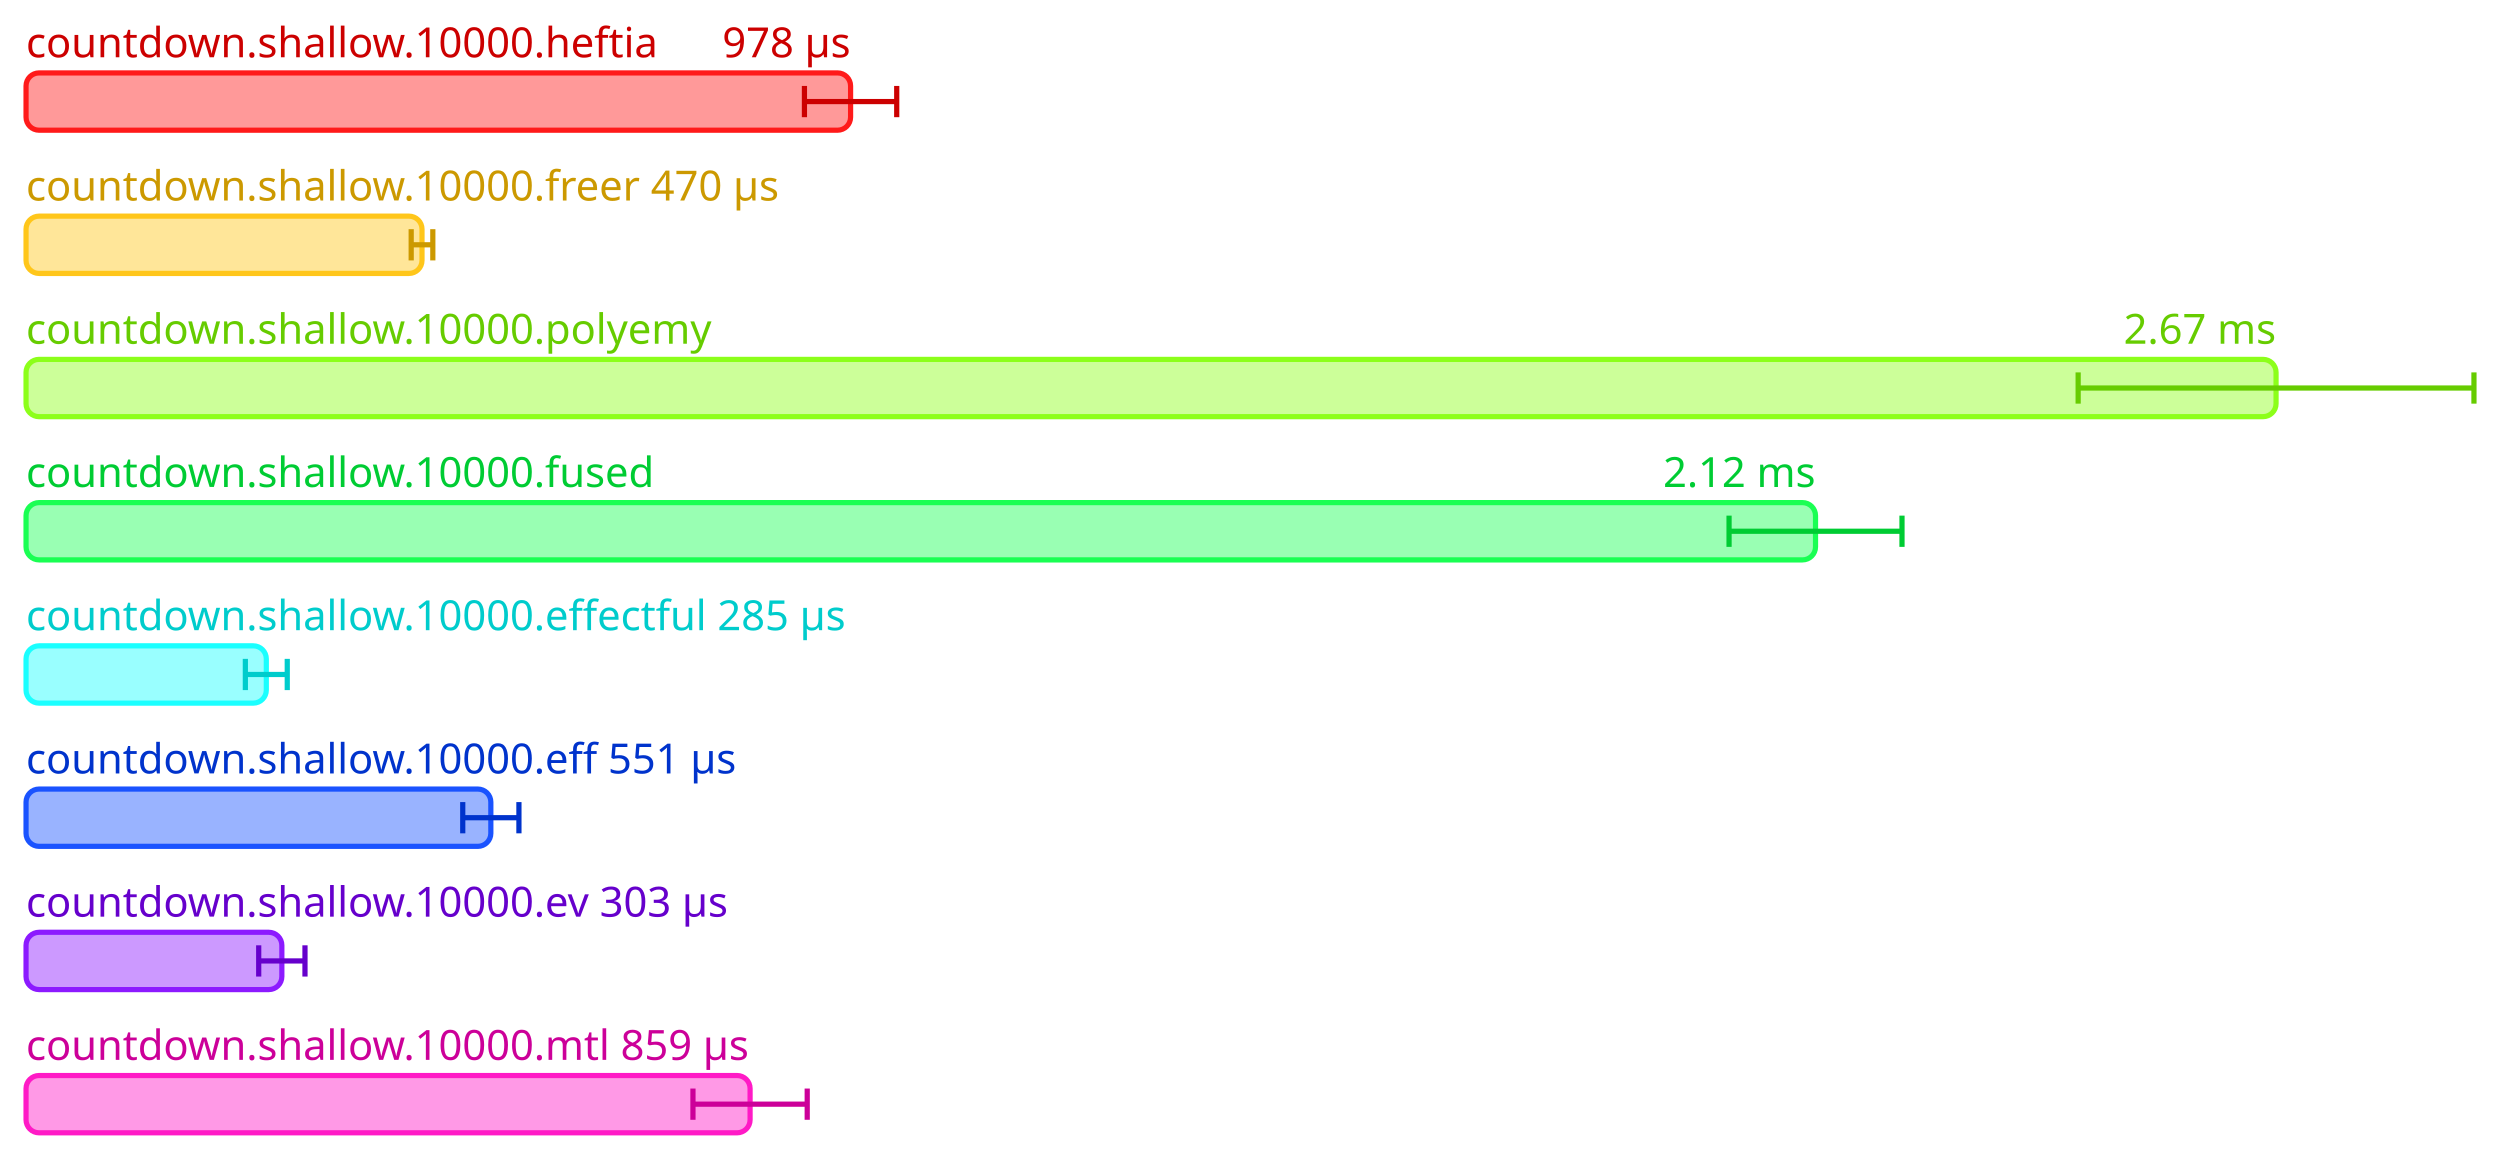
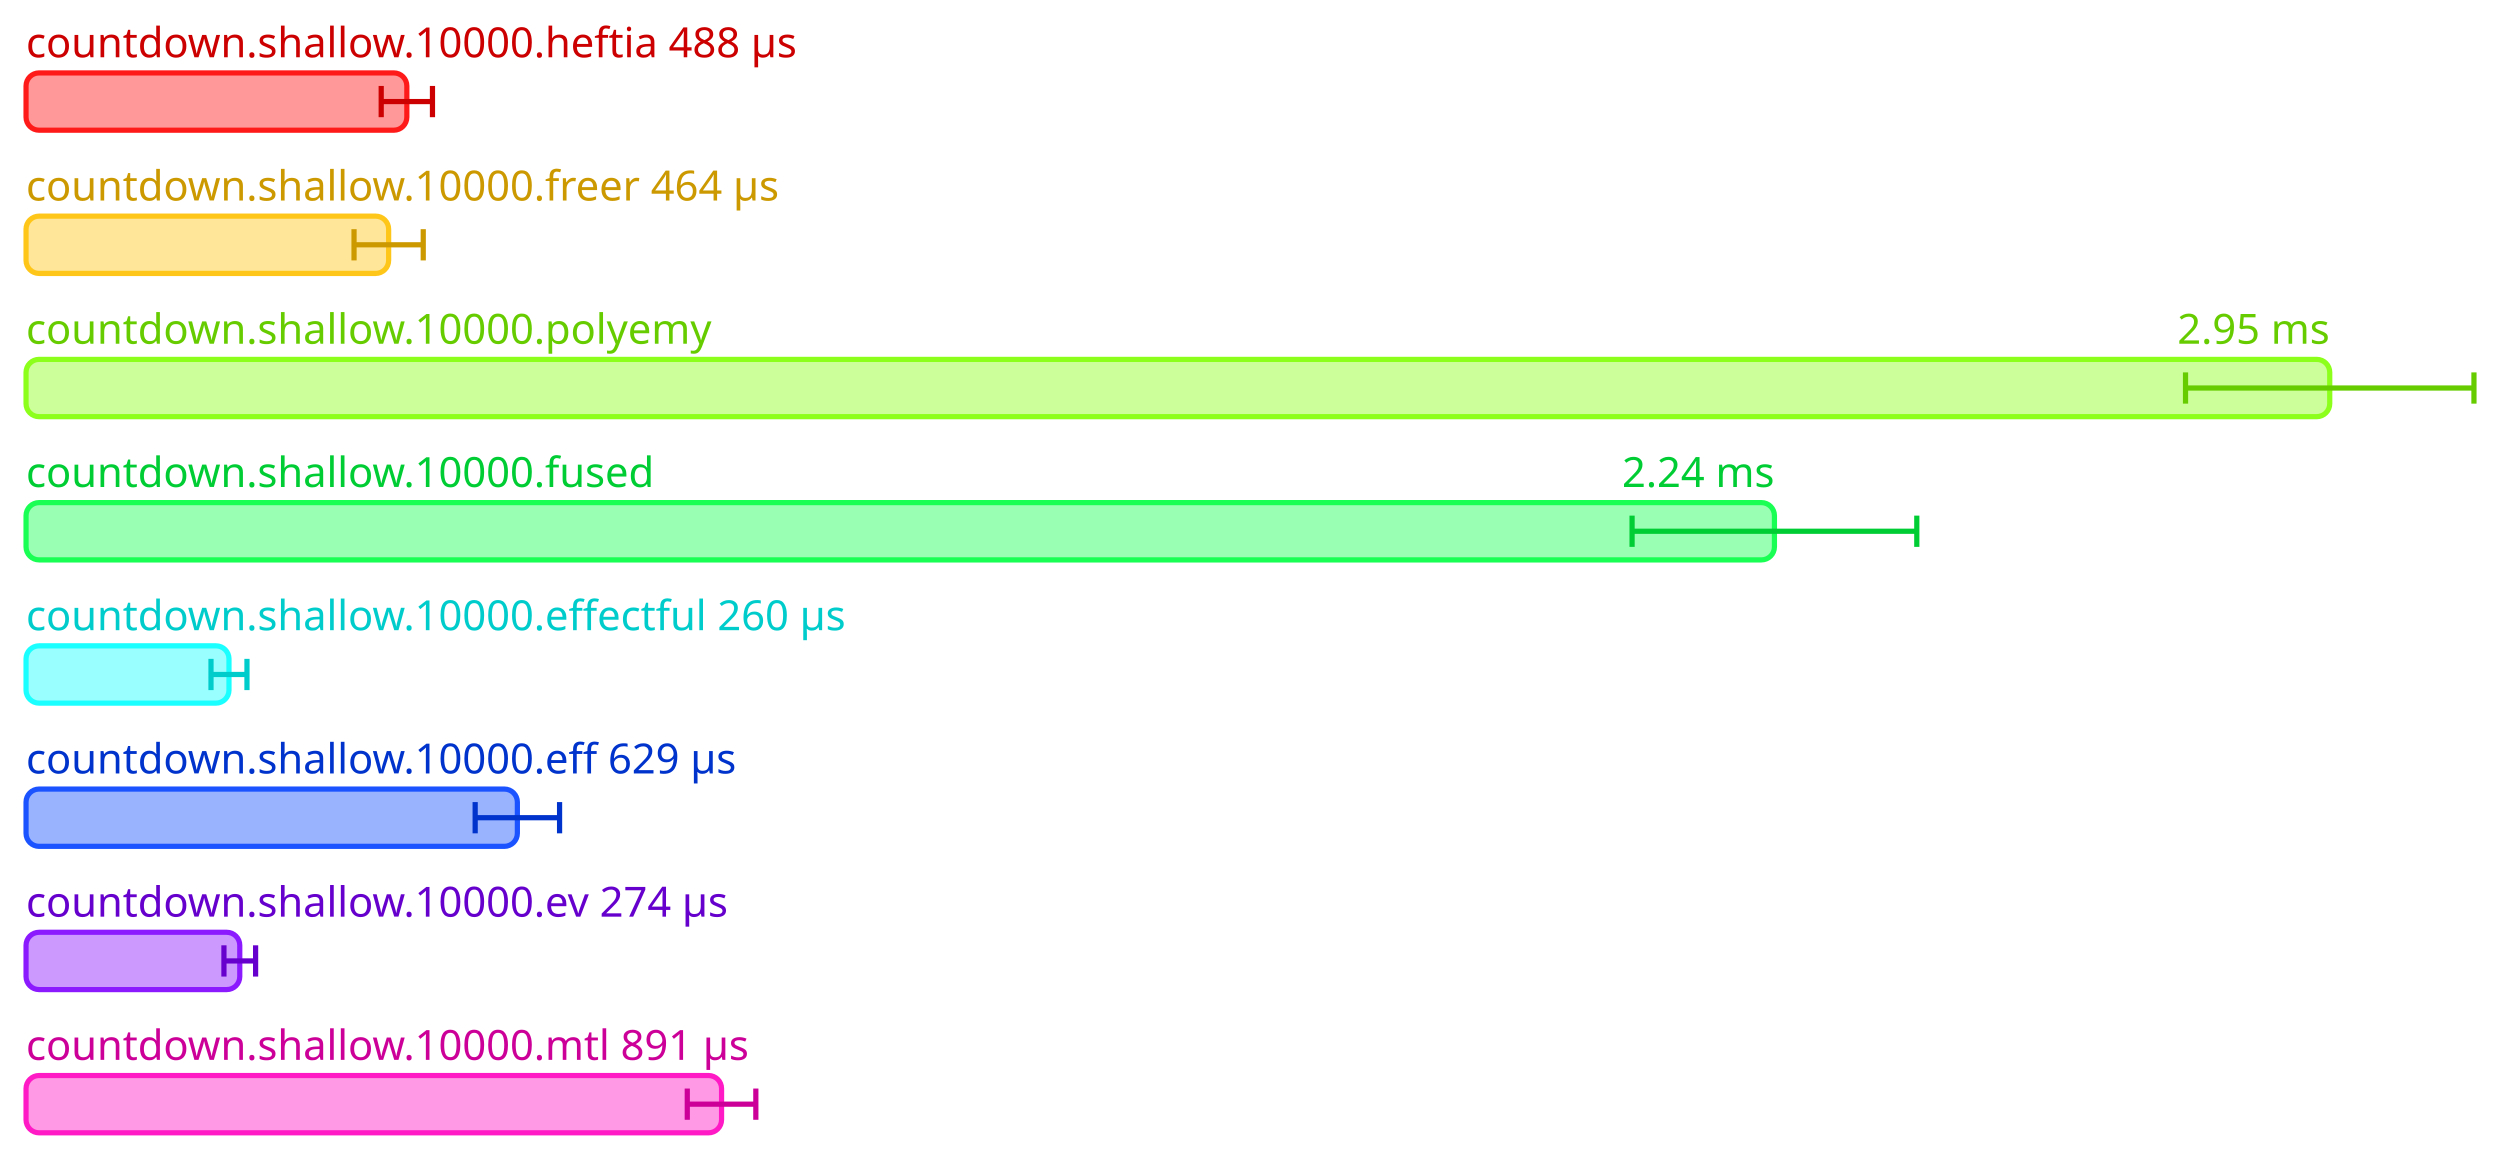
<svg xmlns="http://www.w3.org/2000/svg" height="447" width="960.0" font-size="16" font-family="sans-serif" stroke-width="2">
  <g transform="translate(10.0 0)">
-     <g fill="hsl(0, 100%, 40%)">
-       <text y="22">countdown.shallow.10000.heftia</text>
-       <text y="22" x="316.622" text-anchor="end">978  μs</text>
-     </g>
+     <text fill="hsl(0, 100%, 40%)" y="22">countdown.shallow.10000.heftia 488  μs</text>
    <g>
-       <rect y="28" rx="5" height="22" width="316.622" fill="hsl(0, 100%, 80%)" stroke="hsl(0, 100%, 55%)" />
+       <rect y="28" rx="5" height="22" width="146.224" fill="hsl(0, 100%, 80%)" stroke="hsl(0, 100%, 55%)" />
      <g stroke="hsl(0, 100%, 40%)">
-         <line x1="298.903" x2="334.341" y1="39" y2="39" />
-         <line x1="298.903" x2="298.903" y1="33" y2="45" />
-         <line x1="334.341" x2="334.341" y1="33" y2="45" />
+         <line x1="136.38" x2="156.068" y1="39" y2="39" />
+         <line x1="136.38" x2="136.38" y1="33" y2="45" />
+         <line x1="156.068" x2="156.068" y1="33" y2="45" />
      </g>
    </g>
-     <text fill="hsl(45, 100%, 40%)" y="77">countdown.shallow.10000.freer 470  μs</text>
+     <text fill="hsl(45, 100%, 40%)" y="77">countdown.shallow.10000.freer 464  μs</text>
    <g>
-       <rect y="83" rx="5" height="22" width="152.049" fill="hsl(45, 100%, 80%)" stroke="hsl(45, 100%, 55%)" />
+       <rect y="83" rx="5" height="22" width="139.236" fill="hsl(45, 100%, 80%)" stroke="hsl(45, 100%, 55%)" />
      <g stroke="hsl(45, 100%, 40%)">
-         <line x1="147.896" x2="156.202" y1="94" y2="94" />
-         <line x1="147.896" x2="147.896" y1="88" y2="100" />
-         <line x1="156.202" x2="156.202" y1="88" y2="100" />
+         <line x1="125.947" x2="152.525" y1="94" y2="94" />
+         <line x1="125.947" x2="125.947" y1="88" y2="100" />
+         <line x1="152.525" x2="152.525" y1="88" y2="100" />
      </g>
    </g>
    <g fill="hsl(90, 100%, 40%)">
      <text y="132">countdown.shallow.10000.polyemy</text>
-       <text y="132" x="864.005" text-anchor="end">2.67 ms</text>
+       <text y="132" x="884.621" text-anchor="end">2.95 ms</text>
    </g>
    <g>
-       <rect y="138" rx="5" height="22" width="864.005" fill="hsl(90, 100%, 80%)" stroke="hsl(90, 100%, 55%)" />
+       <rect y="138" rx="5" height="22" width="884.621" fill="hsl(90, 100%, 80%)" stroke="hsl(90, 100%, 55%)" />
      <g stroke="hsl(90, 100%, 40%)">
-         <line x1="788.01" x2="940.0" y1="149" y2="149" />
-         <line x1="788.01" x2="788.01" y1="143" y2="155" />
+         <line x1="829.241" x2="940.0" y1="149" y2="149" />
+         <line x1="829.241" x2="829.241" y1="143" y2="155" />
        <line x1="940.0" x2="940.0" y1="143" y2="155" />
      </g>
    </g>
    <g fill="hsl(135, 100%, 40%)">
      <text y="187">countdown.shallow.10000.fused</text>
-       <text y="187" x="687.16" text-anchor="end">2.12 ms</text>
+       <text y="187" x="671.384" text-anchor="end">2.24 ms</text>
    </g>
    <g>
-       <rect y="193" rx="5" height="22" width="687.16" fill="hsl(135, 100%, 80%)" stroke="hsl(135, 100%, 55%)" />
+       <rect y="193" rx="5" height="22" width="671.384" fill="hsl(135, 100%, 80%)" stroke="hsl(135, 100%, 55%)" />
      <g stroke="hsl(135, 100%, 40%)">
-         <line x1="653.956" x2="720.365" y1="204" y2="204" />
-         <line x1="653.956" x2="653.956" y1="198" y2="210" />
-         <line x1="720.365" x2="720.365" y1="198" y2="210" />
+         <line x1="616.717" x2="726.05" y1="204" y2="204" />
+         <line x1="616.717" x2="616.717" y1="198" y2="210" />
+         <line x1="726.05" x2="726.05" y1="198" y2="210" />
      </g>
    </g>
-     <text fill="hsl(180, 100%, 40%)" y="242">countdown.shallow.10000.effectful 285  μs</text>
+     <text fill="hsl(180, 100%, 40%)" y="242">countdown.shallow.10000.effectful 260  μs</text>
    <g>
-       <rect y="248" rx="5" height="22" width="92.261" fill="hsl(180, 100%, 80%)" stroke="hsl(180, 100%, 55%)" />
+       <rect y="248" rx="5" height="22" width="77.93" fill="hsl(180, 100%, 80%)" stroke="hsl(180, 100%, 55%)" />
      <g stroke="hsl(180, 100%, 40%)">
-         <line x1="84.215" x2="100.307" y1="259" y2="259" />
-         <line x1="84.215" x2="84.215" y1="253" y2="265" />
-         <line x1="100.307" x2="100.307" y1="253" y2="265" />
+         <line x1="71.025" x2="84.836" y1="259" y2="259" />
+         <line x1="71.025" x2="71.025" y1="253" y2="265" />
+         <line x1="84.836" x2="84.836" y1="253" y2="265" />
      </g>
    </g>
-     <text fill="hsl(225, 100%, 40%)" y="297">countdown.shallow.10000.eff 551  μs</text>
+     <text fill="hsl(225, 100%, 40%)" y="297">countdown.shallow.10000.eff 629  μs</text>
    <g>
-       <rect y="303" rx="5" height="22" width="178.481" fill="hsl(225, 100%, 80%)" stroke="hsl(225, 100%, 55%)" />
+       <rect y="303" rx="5" height="22" width="188.668" fill="hsl(225, 100%, 80%)" stroke="hsl(225, 100%, 55%)" />
      <g stroke="hsl(225, 100%, 40%)">
-         <line x1="167.695" x2="189.268" y1="314" y2="314" />
-         <line x1="167.695" x2="167.695" y1="308" y2="320" />
-         <line x1="189.268" x2="189.268" y1="308" y2="320" />
+         <line x1="172.463" x2="204.873" y1="314" y2="314" />
+         <line x1="172.463" x2="172.463" y1="308" y2="320" />
+         <line x1="204.873" x2="204.873" y1="308" y2="320" />
      </g>
    </g>
-     <text fill="hsl(270, 100%, 40%)" y="352">countdown.shallow.10000.ev 303  μs</text>
+     <text fill="hsl(270, 100%, 40%)" y="352">countdown.shallow.10000.ev 274  μs</text>
    <g>
-       <rect y="358" rx="5" height="22" width="98.228" fill="hsl(270, 100%, 80%)" stroke="hsl(270, 100%, 55%)" />
+       <rect y="358" rx="5" height="22" width="82.071" fill="hsl(270, 100%, 80%)" stroke="hsl(270, 100%, 55%)" />
      <g stroke="hsl(270, 100%, 40%)">
-         <line x1="89.344" x2="107.112" y1="369" y2="369" />
-         <line x1="89.344" x2="89.344" y1="363" y2="375" />
-         <line x1="107.112" x2="107.112" y1="363" y2="375" />
+         <line x1="75.993" x2="88.149" y1="369" y2="369" />
+         <line x1="75.993" x2="75.993" y1="363" y2="375" />
+         <line x1="88.149" x2="88.149" y1="363" y2="375" />
      </g>
    </g>
-     <text fill="hsl(315, 100%, 40%)" y="407">countdown.shallow.10000.mtl 859  μs</text>
+     <text fill="hsl(315, 100%, 40%)" y="407">countdown.shallow.10000.mtl 891  μs</text>
    <g>
-       <rect y="413" rx="5" height="22" width="278.033" fill="hsl(315, 100%, 80%)" stroke="hsl(315, 100%, 55%)" />
+       <rect y="413" rx="5" height="22" width="267.077" fill="hsl(315, 100%, 80%)" stroke="hsl(315, 100%, 55%)" />
      <g stroke="hsl(315, 100%, 40%)">
-         <line x1="256.095" x2="299.971" y1="424" y2="424" />
-         <line x1="256.095" x2="256.095" y1="418" y2="430" />
-         <line x1="299.971" x2="299.971" y1="418" y2="430" />
+         <line x1="253.913" x2="280.24" y1="424" y2="424" />
+         <line x1="253.913" x2="253.913" y1="418" y2="430" />
+         <line x1="280.24" x2="280.24" y1="418" y2="430" />
      </g>
    </g>
  </g>
</svg>
